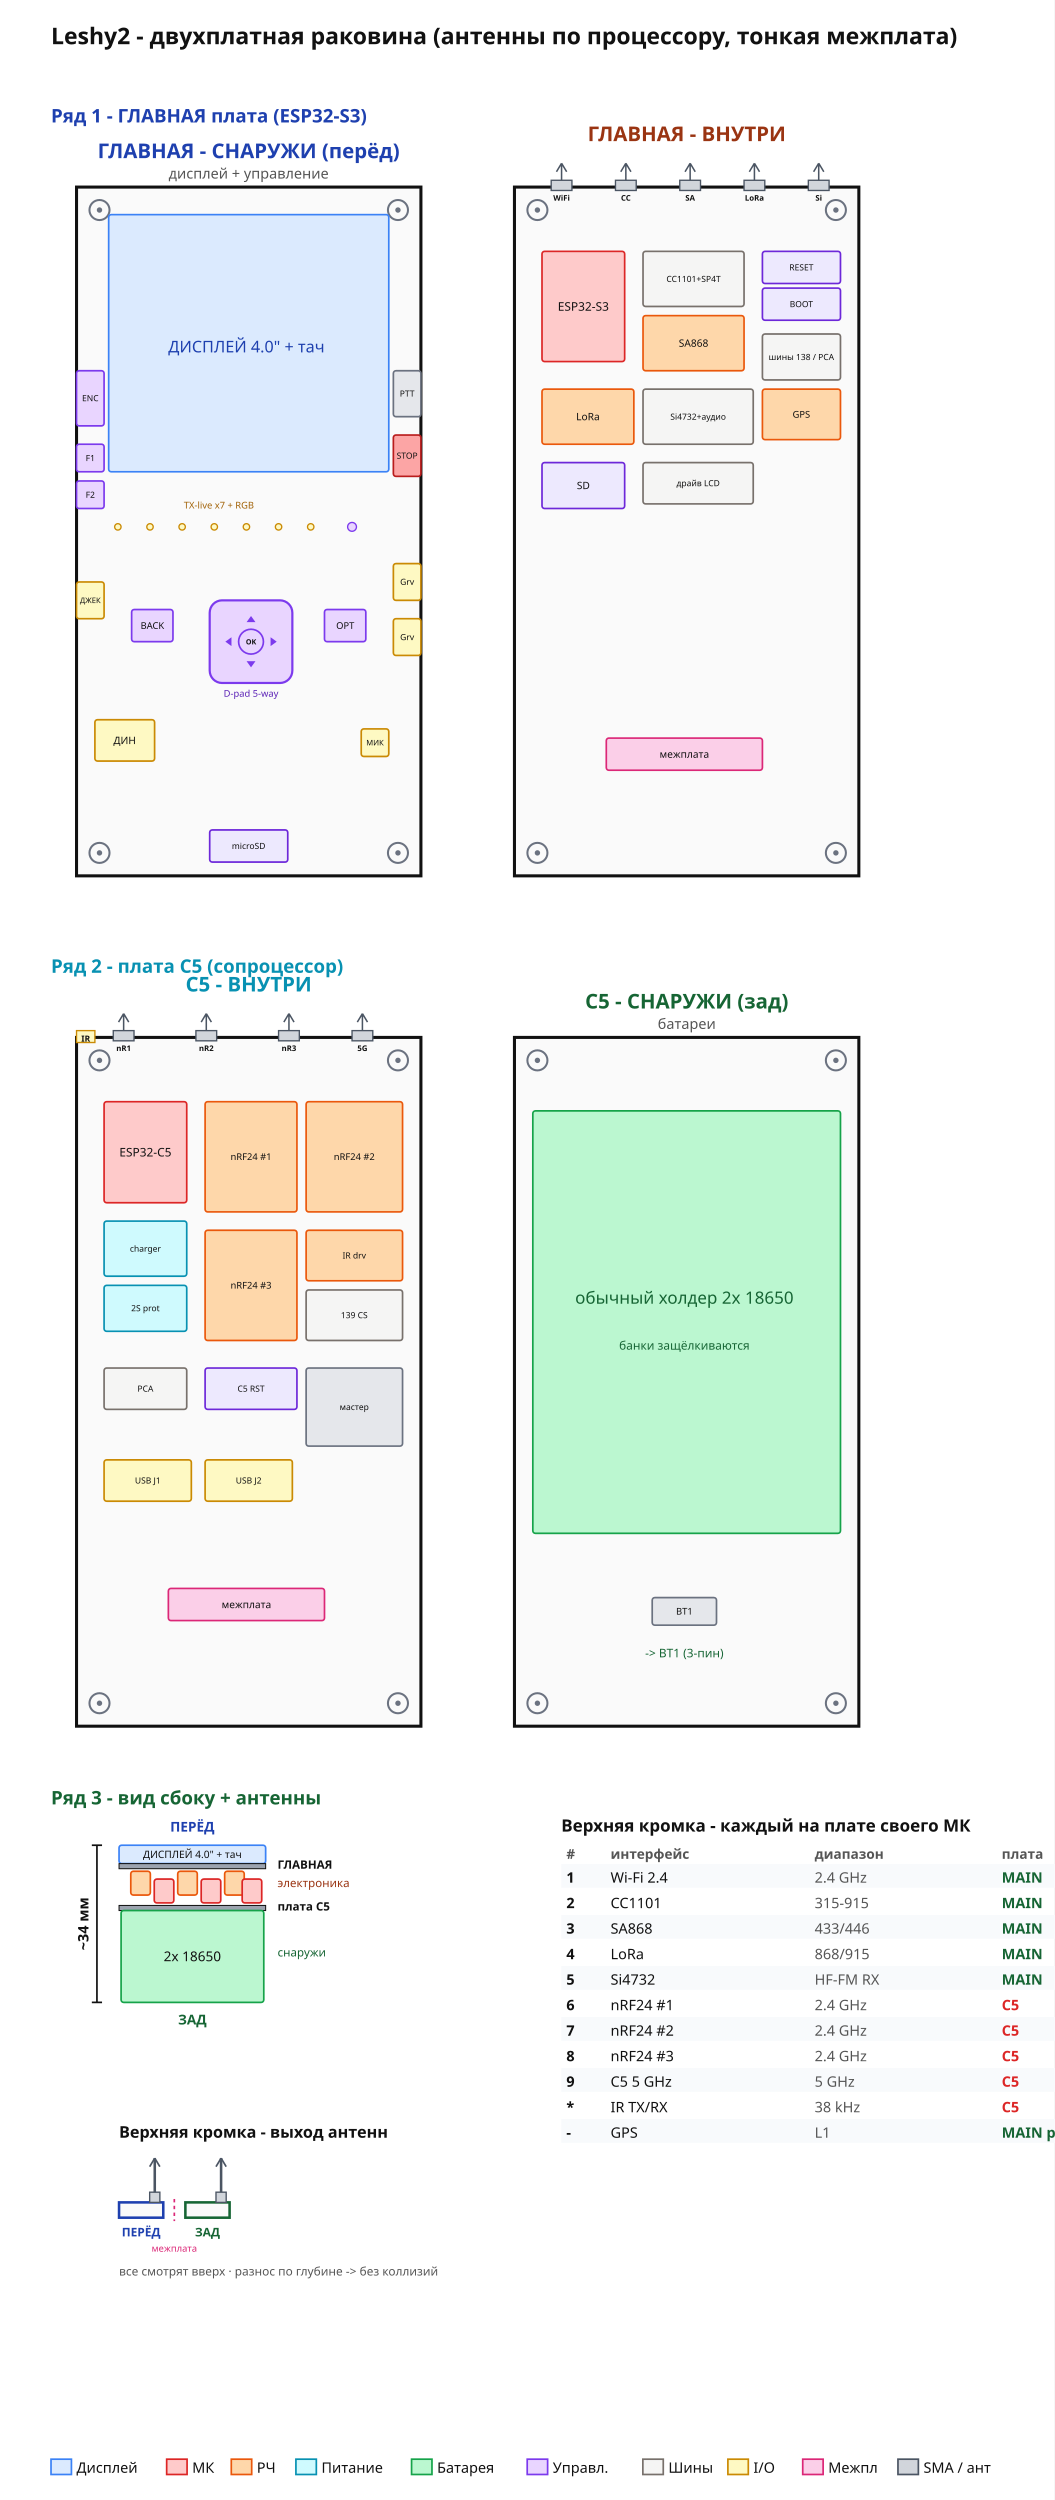
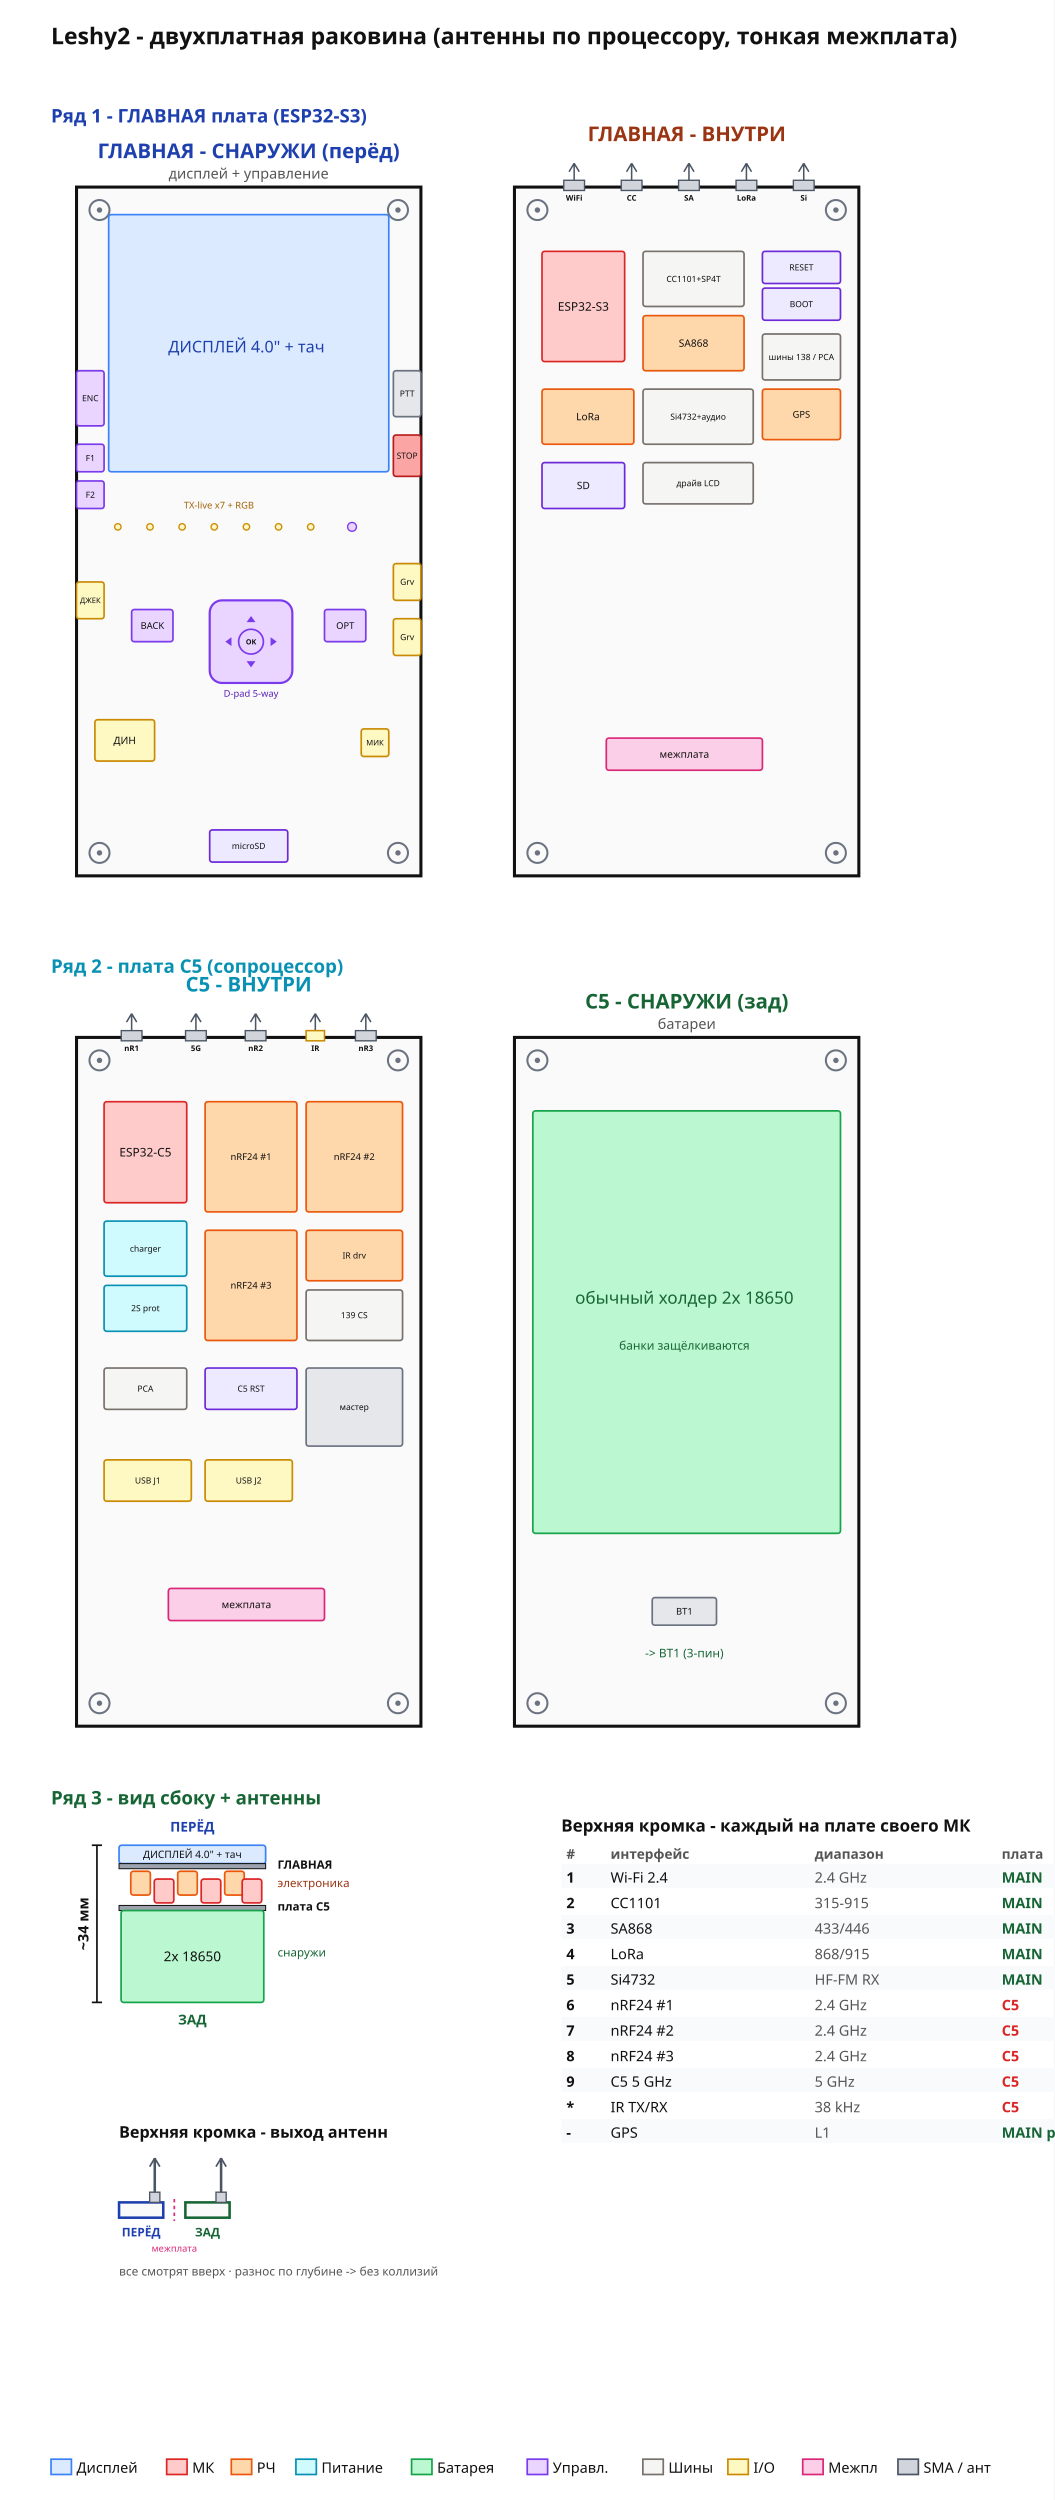
<svg xmlns="http://www.w3.org/2000/svg" width="620" height="1470" viewBox="0 0 620 1470">
  <rect width="620" height="1470" fill="white" />
  <defs>
    <marker id="ar" markerWidth="8" markerHeight="8" refX="6" refY="3" orient="auto">
      <path d="M0,0 L6,3 L0,6 Z" fill="#1e40af" />
    </marker>
  </defs>
  <text x="30.0" y="26.0" font-size="13.5" text-anchor="start" fill="#111" font-family="sans-serif" font-weight="bold">Leshy2 - двухплатная раковина (антенны по процессору, тонкая межплата)</text>
  <text x="30.0" y="72.0" font-size="11" text-anchor="start" fill="#1e40af" font-family="sans-serif" font-weight="bold">Ряд 1 - ГЛАВНАЯ плата (ESP32-S3)</text>
  <rect x="45.0" y="110.0" width="202.5" height="405.0" fill="#fafafa" stroke="#111" stroke-width="1.8" />
  <text x="146.2" y="93.0" font-size="12" text-anchor="middle" fill="#1e40af" font-family="sans-serif" font-weight="bold">ГЛАВНАЯ - СНАРУЖИ (перёд)</text>
  <text x="146.2" y="105.0" font-size="8.5" text-anchor="middle" fill="#555" font-family="sans-serif" font-weight="normal">дисплей + управление</text>
  <circle cx="58.5" cy="123.5" r="5.9" fill="none" stroke="#6b7280" stroke-width="1.2" />
  <circle cx="58.5" cy="123.5" r="1.6" fill="#6b7280" />
  <circle cx="234.0" cy="123.5" r="5.9" fill="none" stroke="#6b7280" stroke-width="1.2" />
  <circle cx="234.0" cy="123.5" r="1.6" fill="#6b7280" />
  <circle cx="58.5" cy="501.5" r="5.9" fill="none" stroke="#6b7280" stroke-width="1.2" />
  <circle cx="58.5" cy="501.5" r="1.6" fill="#6b7280" />
  <circle cx="234.0" cy="501.5" r="5.9" fill="none" stroke="#6b7280" stroke-width="1.2" />
  <circle cx="234.0" cy="501.5" r="1.6" fill="#6b7280" />
  <rect x="63.9" y="126.2" width="164.7" height="151.2" fill="#dbeafe" stroke="#3b82f6" stroke-width="1" rx="1.5" />
  <rect x="77.4" y="358.4" width="24.3" height="18.9" fill="#e9d5ff" stroke="#7c3aed" stroke-width="1" rx="1.5" />
  <text x="89.6" y="369.8" font-size="5.5" text-anchor="middle" fill="#111" font-family="sans-serif">BACK</text>
  <rect x="190.8" y="358.4" width="24.3" height="18.9" fill="#e9d5ff" stroke="#7c3aed" stroke-width="1" rx="1.5" />
  <text x="203.0" y="369.8" font-size="5.5" text-anchor="middle" fill="#111" font-family="sans-serif">OPT</text>
  <rect x="45.0" y="218.0" width="16.2" height="32.4" fill="#e9d5ff" stroke="#7c3aed" stroke-width="1" rx="1.5" />
  <text x="53.1" y="235.9" font-size="5" text-anchor="middle" fill="#111" font-family="sans-serif">ENC</text>
  <rect x="45.0" y="261.2" width="16.2" height="16.2" fill="#e9d5ff" stroke="#7c3aed" stroke-width="1" rx="1.5" />
  <text x="53.1" y="271.1" font-size="5" text-anchor="middle" fill="#111" font-family="sans-serif">F1</text>
  <rect x="45.0" y="282.8" width="16.2" height="16.2" fill="#e9d5ff" stroke="#7c3aed" stroke-width="1" rx="1.5" />
  <text x="53.1" y="292.7" font-size="5" text-anchor="middle" fill="#111" font-family="sans-serif">F2</text>
  <rect x="45.0" y="342.2" width="16.2" height="21.6" fill="#fef9c3" stroke="#ca8a04" stroke-width="1" rx="1.5" />
  <text x="53.1" y="354.6" font-size="4.5" text-anchor="middle" fill="#111" font-family="sans-serif">ДЖЕК</text>
  <rect x="231.3" y="218.0" width="16.2" height="27.0" fill="#e5e7eb" stroke="#6b7280" stroke-width="1" rx="1.5" />
  <text x="239.4" y="233.2" font-size="5" text-anchor="middle" fill="#111" font-family="sans-serif">PTT</text>
  <rect x="231.3" y="255.8" width="16.2" height="24.3" fill="#fca5a5" stroke="#b91c1c" stroke-width="1" rx="1.5" />
  <text x="239.4" y="269.7" font-size="5" text-anchor="middle" fill="#111" font-family="sans-serif">STOP</text>
  <rect x="231.3" y="331.4" width="16.2" height="21.6" fill="#fef9c3" stroke="#ca8a04" stroke-width="1" rx="1.5" />
  <text x="239.4" y="343.9" font-size="5" text-anchor="middle" fill="#111" font-family="sans-serif">Grv</text>
  <rect x="231.3" y="363.8" width="16.2" height="21.6" fill="#fef9c3" stroke="#ca8a04" stroke-width="1" rx="1.5" />
  <text x="239.4" y="376.4" font-size="5" text-anchor="middle" fill="#111" font-family="sans-serif">Grv</text>
  <rect x="55.8" y="423.2" width="35.1" height="24.3" fill="#fef9c3" stroke="#ca8a04" stroke-width="1" rx="1.5" />
  <text x="73.3" y="437.5" font-size="6" text-anchor="middle" fill="#111" font-family="sans-serif">ДИН</text>
  <rect x="212.4" y="428.6" width="16.2" height="16.2" fill="#fef9c3" stroke="#ca8a04" stroke-width="1" rx="1.5" />
  <text x="220.5" y="438.3" font-size="4.5" text-anchor="middle" fill="#111" font-family="sans-serif">МИК</text>
  <rect x="123.3" y="488.0" width="45.9" height="18.9" fill="#ede9fe" stroke="#6d28d9" stroke-width="1" rx="1.5" />
  <text x="146.2" y="499.2" font-size="5" text-anchor="middle" fill="#111" font-family="sans-serif">microSD</text>
  <text x="144.9" y="207.2" font-size="9.5" text-anchor="middle" fill="#1e40af" font-family="sans-serif" font-weight="normal">ДИСПЛЕЙ 4.0" + тач</text>
  <text x="128.7" y="299.0" font-size="5.5" text-anchor="middle" fill="#a16207" font-family="sans-serif" font-weight="normal">TX-live x7 + RGB</text>
  <text x="147.6" y="409.7" font-size="5.5" text-anchor="middle" fill="#5b21b6" font-family="sans-serif" font-weight="normal">D-pad 5-way</text>
  <circle cx="69.3" cy="309.8" r="1.9" fill="#fef9c3" stroke="#ca8a04" stroke-width="0.8" />
  <circle cx="88.2" cy="309.8" r="1.9" fill="#fef9c3" stroke="#ca8a04" stroke-width="0.8" />
  <circle cx="107.1" cy="309.8" r="1.9" fill="#fef9c3" stroke="#ca8a04" stroke-width="0.8" />
  <circle cx="126.0" cy="309.8" r="1.9" fill="#fef9c3" stroke="#ca8a04" stroke-width="0.8" />
  <circle cx="144.9" cy="309.8" r="1.9" fill="#fef9c3" stroke="#ca8a04" stroke-width="0.8" />
  <circle cx="163.8" cy="309.8" r="1.9" fill="#fef9c3" stroke="#ca8a04" stroke-width="0.8" />
  <circle cx="182.7" cy="309.8" r="1.9" fill="#fef9c3" stroke="#ca8a04" stroke-width="0.8" />
  <circle cx="207.0" cy="309.8" r="2.6" fill="#e9d5ff" stroke="#7c3aed" stroke-width="0.8" />
  <rect x="123.3" y="353.0" width="48.6" height="48.6" rx="7.3" fill="#e9d5ff" stroke="#7c3aed" stroke-width="1.3" />
  <path d="M147.6 362.2 l-2.6 3.6 h5.2 z M147.6 392.4 l-2.6 -3.6 h5.2 z M132.5 377.3 l3.6 -2.6 v5.2 z M162.7 377.3 l-3.6 -2.6 v5.2 z" fill="#7c3aed" />
  <circle cx="147.6" cy="377.3" r="7.3" fill="none" stroke="#7c3aed" stroke-width="1" />
  <text x="147.6" y="378.9" font-size="4.2" text-anchor="middle" fill="#111" font-family="sans-serif" font-weight="bold">OK</text>
  <rect x="302.5" y="110.0" width="202.5" height="405.0" fill="#fafafa" stroke="#111" stroke-width="1.8" />
  <text x="403.8" y="83.0" font-size="12" text-anchor="middle" fill="#9a3412" font-family="sans-serif" font-weight="bold">ГЛАВНАЯ - ВНУТРИ</text>
  <circle cx="316.0" cy="123.5" r="5.9" fill="none" stroke="#6b7280" stroke-width="1.2" />
  <circle cx="316.0" cy="123.5" r="1.6" fill="#6b7280" />
  <circle cx="491.5" cy="123.5" r="5.9" fill="none" stroke="#6b7280" stroke-width="1.2" />
  <circle cx="491.5" cy="123.5" r="1.6" fill="#6b7280" />
  <circle cx="316.0" cy="501.5" r="5.9" fill="none" stroke="#6b7280" stroke-width="1.2" />
  <circle cx="316.0" cy="501.5" r="1.6" fill="#6b7280" />
  <circle cx="491.5" cy="501.5" r="5.9" fill="none" stroke="#6b7280" stroke-width="1.2" />
  <circle cx="491.5" cy="501.5" r="1.6" fill="#6b7280" />
  <rect x="318.7" y="147.8" width="48.6" height="64.8" fill="#fecaca" stroke="#dc2626" stroke-width="1" rx="1.5" />
  <text x="343.0" y="182.7" font-size="7" text-anchor="middle" fill="#111" font-family="sans-serif">ESP32-S3</text>
  <rect x="378.1" y="147.8" width="59.4" height="32.4" fill="#f5f5f4" stroke="#78716c" stroke-width="1" rx="1.5" />
  <text x="407.8" y="165.8" font-size="5" text-anchor="middle" fill="#111" font-family="sans-serif">CC1101+SP4T</text>
  <rect x="448.3" y="147.8" width="45.9" height="18.9" fill="#ede9fe" stroke="#6d28d9" stroke-width="1" rx="1.5" />
  <text x="471.2" y="159.0" font-size="5" text-anchor="middle" fill="#111" font-family="sans-serif">RESET</text>
  <rect x="448.3" y="169.4" width="45.9" height="18.9" fill="#ede9fe" stroke="#6d28d9" stroke-width="1" rx="1.5" />
  <text x="471.2" y="180.6" font-size="5" text-anchor="middle" fill="#111" font-family="sans-serif">BOOT</text>
  <rect x="378.1" y="185.6" width="59.4" height="32.4" fill="#fed7aa" stroke="#ea580c" stroke-width="1" rx="1.5" />
  <text x="407.8" y="203.9" font-size="6" text-anchor="middle" fill="#111" font-family="sans-serif">SA868</text>
  <rect x="448.3" y="196.4" width="45.9" height="27.0" fill="#f5f5f4" stroke="#78716c" stroke-width="1" rx="1.5" />
  <text x="471.2" y="211.7" font-size="5" text-anchor="middle" fill="#111" font-family="sans-serif">шины 138 / PCA</text>
  <rect x="318.7" y="228.8" width="54.0" height="32.4" fill="#fed7aa" stroke="#ea580c" stroke-width="1" rx="1.5" />
  <text x="345.7" y="247.1" font-size="6" text-anchor="middle" fill="#111" font-family="sans-serif">LoRa</text>
  <rect x="378.1" y="228.8" width="64.8" height="32.4" fill="#f5f5f4" stroke="#78716c" stroke-width="1" rx="1.5" />
  <text x="410.5" y="246.8" font-size="5" text-anchor="middle" fill="#111" font-family="sans-serif">Si4732+аудио</text>
  <rect x="448.3" y="228.8" width="45.9" height="29.7" fill="#fed7aa" stroke="#ea580c" stroke-width="1" rx="1.5" />
  <text x="471.2" y="245.6" font-size="5.5" text-anchor="middle" fill="#111" font-family="sans-serif">GPS</text>
  <rect x="318.7" y="272.0" width="48.6" height="27.0" fill="#ede9fe" stroke="#6d28d9" stroke-width="1" rx="1.5" />
  <text x="343.0" y="287.6" font-size="6" text-anchor="middle" fill="#111" font-family="sans-serif">SD</text>
  <rect x="378.1" y="272.0" width="64.8" height="24.3" fill="#f5f5f4" stroke="#78716c" stroke-width="1" rx="1.5" />
  <text x="410.5" y="285.9" font-size="5" text-anchor="middle" fill="#111" font-family="sans-serif">драйв LCD</text>
  <rect x="356.5" y="434.0" width="91.8" height="18.9" fill="#fbcfe8" stroke="#db2777" stroke-width="1" rx="1.5" />
  <text x="402.4" y="445.6" font-size="6" text-anchor="middle" fill="#111" font-family="sans-serif">межплата</text>
-   <path d="M330.2 96.0 l-3 5 M330.2 96.0 l3 5 M330.2 96.0 V106.0" stroke="#4b5563" stroke-width="0.9" fill="none" />
-   <rect x="324.1" y="106.0" width="12.2" height="6" fill="#d1d5db" stroke="#4b5563" stroke-width="0.8" />
-   <text x="330.2" y="118.0" font-size="4.6" text-anchor="middle" fill="#111" font-family="sans-serif" font-weight="bold">WiFi</text>
-   <path d="M368.0 96.0 l-3 5 M368.0 96.0 l3 5 M368.0 96.0 V106.0" stroke="#4b5563" stroke-width="0.9" fill="none" />
-   <rect x="361.9" y="106.0" width="12.2" height="6" fill="#d1d5db" stroke="#4b5563" stroke-width="0.8" />
-   <text x="368.0" y="118.0" font-size="4.6" text-anchor="middle" fill="#111" font-family="sans-serif" font-weight="bold">CC</text>
-   <path d="M405.8 96.0 l-3 5 M405.8 96.0 l3 5 M405.8 96.0 V106.0" stroke="#4b5563" stroke-width="0.9" fill="none" />
-   <rect x="399.7" y="106.0" width="12.2" height="6" fill="#d1d5db" stroke="#4b5563" stroke-width="0.8" />
-   <text x="405.8" y="118.0" font-size="4.6" text-anchor="middle" fill="#111" font-family="sans-serif" font-weight="bold">SA</text>
-   <path d="M443.6 96.0 l-3 5 M443.6 96.0 l3 5 M443.6 96.0 V106.0" stroke="#4b5563" stroke-width="0.9" fill="none" />
-   <rect x="437.5" y="106.0" width="12.2" height="6" fill="#d1d5db" stroke="#4b5563" stroke-width="0.8" />
-   <text x="443.6" y="118.0" font-size="4.6" text-anchor="middle" fill="#111" font-family="sans-serif" font-weight="bold">LoRa</text>
-   <path d="M481.4 96.0 l-3 5 M481.4 96.0 l3 5 M481.4 96.0 V106.0" stroke="#4b5563" stroke-width="0.9" fill="none" />
-   <rect x="475.3" y="106.0" width="12.2" height="6" fill="#d1d5db" stroke="#4b5563" stroke-width="0.8" />
-   <text x="481.4" y="118.0" font-size="4.6" text-anchor="middle" fill="#111" font-family="sans-serif" font-weight="bold">Si</text>
+   <path d="M337.6 96.0 l-3 5 M337.6 96.0 l3 5 M337.6 96.0 V106.0" stroke="#4b5563" stroke-width="0.9" fill="none" />
+   <rect x="331.5" y="106.0" width="12.2" height="6" fill="#d1d5db" stroke="#4b5563" stroke-width="0.8" />
+   <text x="337.6" y="118.0" font-size="4.6" text-anchor="middle" fill="#111" font-family="sans-serif" font-weight="bold">WiFi</text>
+   <path d="M371.4 96.0 l-3 5 M371.4 96.0 l3 5 M371.4 96.0 V106.0" stroke="#4b5563" stroke-width="0.9" fill="none" />
+   <rect x="365.3" y="106.0" width="12.2" height="6" fill="#d1d5db" stroke="#4b5563" stroke-width="0.8" />
+   <text x="371.4" y="118.0" font-size="4.6" text-anchor="middle" fill="#111" font-family="sans-serif" font-weight="bold">CC</text>
+   <path d="M405.1 96.0 l-3 5 M405.1 96.0 l3 5 M405.1 96.0 V106.0" stroke="#4b5563" stroke-width="0.9" fill="none" />
+   <rect x="399.0" y="106.0" width="12.2" height="6" fill="#d1d5db" stroke="#4b5563" stroke-width="0.8" />
+   <text x="405.1" y="118.0" font-size="4.6" text-anchor="middle" fill="#111" font-family="sans-serif" font-weight="bold">SA</text>
+   <path d="M438.9 96.0 l-3 5 M438.9 96.0 l3 5 M438.9 96.0 V106.0" stroke="#4b5563" stroke-width="0.9" fill="none" />
+   <rect x="432.8" y="106.0" width="12.2" height="6" fill="#d1d5db" stroke="#4b5563" stroke-width="0.8" />
+   <text x="438.9" y="118.0" font-size="4.6" text-anchor="middle" fill="#111" font-family="sans-serif" font-weight="bold">LoRa</text>
+   <path d="M472.6 96.0 l-3 5 M472.6 96.0 l3 5 M472.6 96.0 V106.0" stroke="#4b5563" stroke-width="0.9" fill="none" />
+   <rect x="466.5" y="106.0" width="12.2" height="6" fill="#d1d5db" stroke="#4b5563" stroke-width="0.8" />
+   <text x="472.6" y="118.0" font-size="4.6" text-anchor="middle" fill="#111" font-family="sans-serif" font-weight="bold">Si</text>
  <text x="30.0" y="572.0" font-size="11" text-anchor="start" fill="#0891b2" font-family="sans-serif" font-weight="bold">Ряд 2 - плата C5 (сопроцессор)</text>
  <rect x="45.0" y="610.0" width="202.5" height="405.0" fill="#fafafa" stroke="#111" stroke-width="1.8" />
  <text x="146.2" y="583.0" font-size="12" text-anchor="middle" fill="#0891b2" font-family="sans-serif" font-weight="bold">C5 - ВНУТРИ</text>
  <circle cx="58.5" cy="623.5" r="5.9" fill="none" stroke="#6b7280" stroke-width="1.2" />
  <circle cx="58.5" cy="623.5" r="1.6" fill="#6b7280" />
  <circle cx="234.0" cy="623.5" r="5.9" fill="none" stroke="#6b7280" stroke-width="1.2" />
  <circle cx="234.0" cy="623.5" r="1.6" fill="#6b7280" />
  <circle cx="58.5" cy="1001.5" r="5.9" fill="none" stroke="#6b7280" stroke-width="1.2" />
  <circle cx="58.5" cy="1001.5" r="1.6" fill="#6b7280" />
  <circle cx="234.0" cy="1001.5" r="5.9" fill="none" stroke="#6b7280" stroke-width="1.2" />
  <circle cx="234.0" cy="1001.5" r="1.6" fill="#6b7280" />
  <rect x="61.2" y="647.8" width="48.6" height="59.4" fill="#fecaca" stroke="#dc2626" stroke-width="1" rx="1.5" />
  <text x="85.5" y="680.0" font-size="7" text-anchor="middle" fill="#111" font-family="sans-serif">ESP32-C5</text>
  <rect x="120.6" y="647.8" width="54.0" height="64.8" fill="#fed7aa" stroke="#ea580c" stroke-width="1" rx="1.5" />
  <text x="147.6" y="682.1" font-size="5.5" text-anchor="middle" fill="#111" font-family="sans-serif">nRF24 #1</text>
  <rect x="180.0" y="647.8" width="56.7" height="64.8" fill="#fed7aa" stroke="#ea580c" stroke-width="1" rx="1.5" />
  <text x="208.3" y="682.1" font-size="5.5" text-anchor="middle" fill="#111" font-family="sans-serif">nRF24 #2</text>
  <rect x="120.6" y="723.4" width="54.0" height="64.8" fill="#fed7aa" stroke="#ea580c" stroke-width="1" rx="1.5" />
  <text x="147.6" y="757.7" font-size="5.5" text-anchor="middle" fill="#111" font-family="sans-serif">nRF24 #3</text>
  <rect x="180.0" y="723.4" width="56.7" height="29.7" fill="#fed7aa" stroke="#ea580c" stroke-width="1" rx="1.5" />
  <text x="208.3" y="740.0" font-size="5" text-anchor="middle" fill="#111" font-family="sans-serif">IR drv</text>
  <rect x="180.0" y="758.5" width="56.7" height="29.7" fill="#f5f5f4" stroke="#78716c" stroke-width="1" rx="1.5" />
  <text x="208.3" y="775.1" font-size="5" text-anchor="middle" fill="#111" font-family="sans-serif">139 CS</text>
  <rect x="61.2" y="718.0" width="48.6" height="32.4" fill="#cffafe" stroke="#0891b2" stroke-width="1" rx="1.5" />
  <text x="85.5" y="736.0" font-size="5" text-anchor="middle" fill="#111" font-family="sans-serif">charger</text>
  <rect x="61.2" y="755.8" width="48.6" height="27.0" fill="#cffafe" stroke="#0891b2" stroke-width="1" rx="1.5" />
  <text x="85.5" y="771.0" font-size="5" text-anchor="middle" fill="#111" font-family="sans-serif">2S prot</text>
  <rect x="61.2" y="804.4" width="48.6" height="24.3" fill="#f5f5f4" stroke="#78716c" stroke-width="1" rx="1.5" />
  <text x="85.5" y="818.3" font-size="5" text-anchor="middle" fill="#111" font-family="sans-serif">PCA</text>
  <rect x="120.6" y="804.4" width="54.0" height="24.3" fill="#ede9fe" stroke="#6d28d9" stroke-width="1" rx="1.5" />
  <text x="147.6" y="818.3" font-size="5" text-anchor="middle" fill="#111" font-family="sans-serif">C5 RST</text>
  <rect x="180.0" y="804.4" width="56.7" height="45.9" fill="#e5e7eb" stroke="#6b7280" stroke-width="1" rx="1.5" />
  <text x="208.3" y="829.1" font-size="5" text-anchor="middle" fill="#111" font-family="sans-serif">мастер</text>
  <rect x="61.2" y="858.4" width="51.3" height="24.3" fill="#fef9c3" stroke="#ca8a04" stroke-width="1" rx="1.5" />
  <text x="86.9" y="872.3" font-size="5" text-anchor="middle" fill="#111" font-family="sans-serif">USB J1</text>
  <rect x="120.6" y="858.4" width="51.3" height="24.3" fill="#fef9c3" stroke="#ca8a04" stroke-width="1" rx="1.5" />
  <text x="146.2" y="872.3" font-size="5" text-anchor="middle" fill="#111" font-family="sans-serif">USB J2</text>
  <rect x="99.0" y="934.0" width="91.8" height="18.9" fill="#fbcfe8" stroke="#db2777" stroke-width="1" rx="1.5" />
  <text x="144.9" y="945.6" font-size="6" text-anchor="middle" fill="#111" font-family="sans-serif">межплата</text>
-   <rect x="45.0" y="606.0" width="10.8" height="7" fill="#fef9c3" stroke="#ca8a04" stroke-width="0.8" />
-   <text x="50.4" y="612.5" font-size="5" text-anchor="middle" fill="#111" font-family="sans-serif" font-weight="bold">IR</text>
-   <path d="M72.7 596.0 l-3 5 M72.7 596.0 l3 5 M72.7 596.0 V606.0" stroke="#4b5563" stroke-width="0.9" fill="none" />
-   <rect x="66.6" y="606.0" width="12.2" height="6" fill="#d1d5db" stroke="#4b5563" stroke-width="0.8" />
-   <text x="72.7" y="618.0" font-size="4.6" text-anchor="middle" fill="#111" font-family="sans-serif" font-weight="bold">nR1</text>
-   <path d="M121.3 596.0 l-3 5 M121.3 596.0 l3 5 M121.3 596.0 V606.0" stroke="#4b5563" stroke-width="0.9" fill="none" />
-   <rect x="115.2" y="606.0" width="12.2" height="6" fill="#d1d5db" stroke="#4b5563" stroke-width="0.8" />
-   <text x="121.3" y="618.0" font-size="4.6" text-anchor="middle" fill="#111" font-family="sans-serif" font-weight="bold">nR2</text>
-   <path d="M169.9 596.0 l-3 5 M169.9 596.0 l3 5 M169.9 596.0 V606.0" stroke="#4b5563" stroke-width="0.9" fill="none" />
-   <rect x="163.8" y="606.0" width="12.2" height="6" fill="#d1d5db" stroke="#4b5563" stroke-width="0.8" />
-   <text x="169.9" y="618.0" font-size="4.6" text-anchor="middle" fill="#111" font-family="sans-serif" font-weight="bold">nR3</text>
-   <path d="M213.1 596.0 l-3 5 M213.1 596.0 l3 5 M213.1 596.0 V606.0" stroke="#4b5563" stroke-width="0.9" fill="none" />
-   <rect x="207.0" y="606.0" width="12.2" height="6" fill="#d1d5db" stroke="#4b5563" stroke-width="0.8" />
-   <text x="213.1" y="618.0" font-size="4.6" text-anchor="middle" fill="#111" font-family="sans-serif" font-weight="bold">5G</text>
+   <path d="M77.4 596.0 l-3 5 M77.4 596.0 l3 5 M77.4 596.0 V606.0" stroke="#4b5563" stroke-width="0.9" fill="none" />
+   <rect x="71.3" y="606.0" width="12.2" height="6" fill="#d1d5db" stroke="#4b5563" stroke-width="0.8" />
+   <text x="77.4" y="618.0" font-size="4.6" text-anchor="middle" fill="#111" font-family="sans-serif" font-weight="bold">nR1</text>
+   <path d="M115.2 596.0 l-3 5 M115.2 596.0 l3 5 M115.2 596.0 V606.0" stroke="#4b5563" stroke-width="0.9" fill="none" />
+   <rect x="109.1" y="606.0" width="12.2" height="6" fill="#d1d5db" stroke="#4b5563" stroke-width="0.8" />
+   <text x="115.2" y="618.0" font-size="4.6" text-anchor="middle" fill="#111" font-family="sans-serif" font-weight="bold">5G</text>
+   <path d="M150.3 596.0 l-3 5 M150.3 596.0 l3 5 M150.3 596.0 V606.0" stroke="#4b5563" stroke-width="0.9" fill="none" />
+   <rect x="144.2" y="606.0" width="12.2" height="6" fill="#d1d5db" stroke="#4b5563" stroke-width="0.8" />
+   <text x="150.3" y="618.0" font-size="4.6" text-anchor="middle" fill="#111" font-family="sans-serif" font-weight="bold">nR2</text>
+   <path d="M185.4 596.0 l-3 5 M185.4 596.0 l3 5 M185.4 596.0 V606.0" stroke="#4b5563" stroke-width="0.9" fill="none" />
+   <rect x="180.0" y="606.0" width="10.8" height="6" fill="#fef9c3" stroke="#ca8a04" stroke-width="0.9" />
+   <text x="185.4" y="618.0" font-size="4.6" text-anchor="middle" fill="#111" font-family="sans-serif" font-weight="bold">IR</text>
+   <path d="M215.1 596.0 l-3 5 M215.1 596.0 l3 5 M215.1 596.0 V606.0" stroke="#4b5563" stroke-width="0.9" fill="none" />
+   <rect x="209.0" y="606.0" width="12.2" height="6" fill="#d1d5db" stroke="#4b5563" stroke-width="0.8" />
+   <text x="215.1" y="618.0" font-size="4.6" text-anchor="middle" fill="#111" font-family="sans-serif" font-weight="bold">nR3</text>
  <rect x="302.5" y="610.0" width="202.5" height="405.0" fill="#fafafa" stroke="#111" stroke-width="1.8" />
  <text x="403.8" y="593.0" font-size="12" text-anchor="middle" fill="#166534" font-family="sans-serif" font-weight="bold">C5 - СНАРУЖИ (зад)</text>
  <text x="403.8" y="605.0" font-size="8.5" text-anchor="middle" fill="#555" font-family="sans-serif" font-weight="normal">батареи</text>
  <circle cx="316.0" cy="623.5" r="5.9" fill="none" stroke="#6b7280" stroke-width="1.2" />
  <circle cx="316.0" cy="623.5" r="1.6" fill="#6b7280" />
  <circle cx="491.5" cy="623.5" r="5.9" fill="none" stroke="#6b7280" stroke-width="1.2" />
  <circle cx="491.5" cy="623.5" r="1.6" fill="#6b7280" />
  <circle cx="316.0" cy="1001.5" r="5.9" fill="none" stroke="#6b7280" stroke-width="1.2" />
  <circle cx="316.0" cy="1001.5" r="1.6" fill="#6b7280" />
  <circle cx="491.5" cy="1001.5" r="5.9" fill="none" stroke="#6b7280" stroke-width="1.2" />
  <circle cx="491.5" cy="1001.5" r="1.6" fill="#6b7280" />
  <rect x="313.3" y="653.2" width="180.9" height="248.4" fill="#bbf7d0" stroke="#16a34a" stroke-width="1" rx="1.5" />
  <rect x="383.5" y="939.4" width="37.8" height="16.2" fill="#e5e7eb" stroke="#6b7280" stroke-width="1" rx="1.5" />
  <text x="402.4" y="949.4" font-size="5.5" text-anchor="middle" fill="#111" font-family="sans-serif">BT1</text>
  <text x="402.4" y="766.6" font-size="10" text-anchor="middle" fill="#166534" font-family="sans-serif" font-weight="normal">обычный холдер 2x 18650</text>
  <text x="402.4" y="793.6" font-size="7" text-anchor="middle" fill="#166534" font-family="sans-serif" font-weight="normal">банки защёлкиваются</text>
  <text x="402.4" y="974.5" font-size="7" text-anchor="middle" fill="#166534" font-family="sans-serif" font-weight="normal">-&gt; BT1 (3-пин)</text>
  <text x="30.0" y="1061.0" font-size="11" text-anchor="start" fill="#166534" font-family="sans-serif" font-weight="bold">Ряд 3 - вид сбоку + антенны</text>
  <text x="113.1" y="1077.0" font-size="8" text-anchor="middle" fill="#1e40af" font-family="sans-serif" font-weight="bold">ПЕРЁД</text>
  <rect x="70.0" y="1085.0" width="86.2" height="10.8" fill="#dbeafe" stroke="#3b82f6" stroke-width="1" rx="1.5" />
  <text x="113.1" y="1092.5" font-size="6" text-anchor="middle" fill="#111" font-family="sans-serif">ДИСПЛЕЙ 4.0" + тач</text>
  <rect x="70.0" y="1095.8" width="86.2" height="3" fill="#9ca3af" stroke="#111" stroke-width="0.6" />
  <text x="163.2" y="1098.8" font-size="6.8" text-anchor="start" fill="#111" font-family="sans-serif" font-weight="bold">ГЛАВНАЯ</text>
  <rect x="76.9" y="1100.3" width="11.5" height="14.0" fill="#fed7aa" stroke="#ea580c" stroke-width="1" rx="1.5" />
  <rect x="104.5" y="1100.3" width="11.5" height="14.0" fill="#fed7aa" stroke="#ea580c" stroke-width="1" rx="1.5" />
  <rect x="132.1" y="1100.3" width="11.5" height="14.0" fill="#fed7aa" stroke="#ea580c" stroke-width="1" rx="1.5" />
  <rect x="90.7" y="1104.9" width="11.5" height="14.0" fill="#fecaca" stroke="#dc2626" stroke-width="1" rx="1.5" />
  <rect x="118.3" y="1104.9" width="11.5" height="14.0" fill="#fecaca" stroke="#dc2626" stroke-width="1" rx="1.5" />
  <rect x="142.4" y="1104.9" width="11.5" height="14.0" fill="#fecaca" stroke="#dc2626" stroke-width="1" rx="1.5" />
  <text x="163.2" y="1109.6" font-size="6.8" text-anchor="start" fill="#9a3412" font-family="sans-serif" font-weight="normal">электроника</text>
  <rect x="70.0" y="1120.4" width="86.2" height="3" fill="#9ca3af" stroke="#111" stroke-width="0.6" />
  <text x="163.2" y="1123.4" font-size="6.8" text-anchor="start" fill="#111" font-family="sans-serif" font-weight="bold">плата C5</text>
  <rect x="71.2" y="1123.4" width="83.9" height="54.0" fill="#bbf7d0" stroke="#16a34a" stroke-width="1" rx="1.5" />
  <text x="113.1" y="1153.2" font-size="8" text-anchor="middle" fill="#111" font-family="sans-serif">2x 18650</text>
  <text x="163.2" y="1150.4" font-size="6.8" text-anchor="start" fill="#166534" font-family="sans-serif" font-weight="normal">снаружи</text>
  <text x="113.1" y="1190.4" font-size="8" text-anchor="middle" fill="#166534" font-family="sans-serif" font-weight="bold">ЗАД</text>
  <line x1="57" y1="1085.0" x2="57" y2="1177.4" stroke="#111" />
  <line x1="54" y1="1085.0" x2="60" y2="1085.0" stroke="#111" />
  <line x1="54" y1="1177.4" x2="60" y2="1177.4" stroke="#111" />
  <text x="52.0" y="1131.2" font-size="8.5" text-anchor="middle" fill="#111" font-family="sans-serif" font-weight="bold" transform="rotate(-90 52.0 1131.2)">~34 мм</text>
  <text x="70.0" y="1257.0" font-size="9.5" text-anchor="start" fill="#111" font-family="sans-serif" font-weight="bold">Верхняя кромка - выход антенн</text>
  <rect x="70.0" y="1295.0" width="26" height="9" fill="#fafafa" stroke="#1e40af" stroke-width="1.5" />
  <rect x="109.0" y="1295.0" width="26" height="9" fill="#fafafa" stroke="#166534" stroke-width="1.5" />
  <text x="83.0" y="1315.0" font-size="7" text-anchor="middle" fill="#1e40af" font-family="sans-serif" font-weight="bold">ПЕРЁД</text>
  <text x="122.0" y="1315.0" font-size="7" text-anchor="middle" fill="#166534" font-family="sans-serif" font-weight="bold">ЗАД</text>
  <line x1="102.5" y1="1293.0" x2="102.5" y2="1306.0" stroke="#db2777" stroke-width="1" stroke-dasharray="2 2" />
  <text x="102.5" y="1324.0" font-size="5.5" text-anchor="middle" fill="#db2777" font-family="sans-serif" font-weight="normal">межплата</text>
  <rect x="88.0" y="1289.0" width="6" height="6" fill="#d1d5db" stroke="#4b5563" stroke-width="0.8" />
  <line x1="91.0" y1="1289.0" x2="91.0" y2="1269.0" stroke="#4b5563" stroke-width="1.5" />
  <path d="M91.0 1269.0 l-3 5 M91.0 1269.0 l3 5" stroke="#4b5563" stroke-width="1" fill="none" />
  <rect x="127.0" y="1289.0" width="6" height="6" fill="#d1d5db" stroke="#4b5563" stroke-width="0.8" />
  <line x1="130.0" y1="1289.0" x2="130.0" y2="1269.0" stroke="#4b5563" stroke-width="1.5" />
  <path d="M130.0 1269.0 l-3 5 M130.0 1269.0 l3 5" stroke="#4b5563" stroke-width="1" fill="none" />
  <text x="70.0" y="1338.0" font-size="7" text-anchor="start" fill="#555" font-family="sans-serif" font-weight="normal">все смотрят вверх · разнос по глубине -&gt; без коллизий</text>
  <text x="330.0" y="1077.0" font-size="10" text-anchor="start" fill="#111" font-family="sans-serif" font-weight="bold">Верхняя кромка - каждый на плате своего МК</text>
  <text x="333.0" y="1093.0" font-size="8" text-anchor="start" fill="#555" font-family="sans-serif" font-weight="bold">#</text>
  <text x="359.0" y="1093.0" font-size="8" text-anchor="start" fill="#555" font-family="sans-serif" font-weight="bold">интерфейс</text>
  <text x="479.0" y="1093.0" font-size="8" text-anchor="start" fill="#555" font-family="sans-serif" font-weight="bold">диапазон</text>
  <text x="589.0" y="1093.0" font-size="8" text-anchor="start" fill="#555" font-family="sans-serif" font-weight="bold">плата</text>
  <rect x="330" y="1096.0" width="346" height="14" fill="#f8fafc" />
  <text x="333.0" y="1107.0" font-size="8.5" text-anchor="start" fill="#111" font-family="sans-serif" font-weight="bold">1</text>
  <text x="359.0" y="1107.0" font-size="8.5" text-anchor="start" fill="#111" font-family="sans-serif" font-weight="normal">Wi-Fi 2.4</text>
  <text x="479.0" y="1107.0" font-size="8.5" text-anchor="start" fill="#555" font-family="sans-serif" font-weight="normal">2.4 GHz</text>
  <text x="589.0" y="1107.0" font-size="8.5" text-anchor="start" fill="#166534" font-family="sans-serif" font-weight="bold">MAIN</text>
  <text x="333.0" y="1122.0" font-size="8.5" text-anchor="start" fill="#111" font-family="sans-serif" font-weight="bold">2</text>
  <text x="359.0" y="1122.0" font-size="8.5" text-anchor="start" fill="#111" font-family="sans-serif" font-weight="normal">CC1101</text>
  <text x="479.0" y="1122.0" font-size="8.5" text-anchor="start" fill="#555" font-family="sans-serif" font-weight="normal">315-915</text>
  <text x="589.0" y="1122.0" font-size="8.5" text-anchor="start" fill="#166534" font-family="sans-serif" font-weight="bold">MAIN</text>
  <rect x="330" y="1126.0" width="346" height="14" fill="#f8fafc" />
  <text x="333.0" y="1137.0" font-size="8.5" text-anchor="start" fill="#111" font-family="sans-serif" font-weight="bold">3</text>
  <text x="359.0" y="1137.0" font-size="8.5" text-anchor="start" fill="#111" font-family="sans-serif" font-weight="normal">SA868</text>
  <text x="479.0" y="1137.0" font-size="8.5" text-anchor="start" fill="#555" font-family="sans-serif" font-weight="normal">433/446</text>
  <text x="589.0" y="1137.0" font-size="8.5" text-anchor="start" fill="#166534" font-family="sans-serif" font-weight="bold">MAIN</text>
  <text x="333.0" y="1152.0" font-size="8.5" text-anchor="start" fill="#111" font-family="sans-serif" font-weight="bold">4</text>
  <text x="359.0" y="1152.0" font-size="8.5" text-anchor="start" fill="#111" font-family="sans-serif" font-weight="normal">LoRa</text>
  <text x="479.0" y="1152.0" font-size="8.5" text-anchor="start" fill="#555" font-family="sans-serif" font-weight="normal">868/915</text>
  <text x="589.0" y="1152.0" font-size="8.5" text-anchor="start" fill="#166534" font-family="sans-serif" font-weight="bold">MAIN</text>
  <rect x="330" y="1156.0" width="346" height="14" fill="#f8fafc" />
  <text x="333.0" y="1167.0" font-size="8.5" text-anchor="start" fill="#111" font-family="sans-serif" font-weight="bold">5</text>
  <text x="359.0" y="1167.0" font-size="8.5" text-anchor="start" fill="#111" font-family="sans-serif" font-weight="normal">Si4732</text>
  <text x="479.0" y="1167.0" font-size="8.5" text-anchor="start" fill="#555" font-family="sans-serif" font-weight="normal">HF-FM RX</text>
  <text x="589.0" y="1167.0" font-size="8.5" text-anchor="start" fill="#166534" font-family="sans-serif" font-weight="bold">MAIN</text>
  <text x="333.0" y="1182.0" font-size="8.5" text-anchor="start" fill="#111" font-family="sans-serif" font-weight="bold">6</text>
  <text x="359.0" y="1182.0" font-size="8.5" text-anchor="start" fill="#111" font-family="sans-serif" font-weight="normal">nRF24 #1</text>
  <text x="479.0" y="1182.0" font-size="8.5" text-anchor="start" fill="#555" font-family="sans-serif" font-weight="normal">2.4 GHz</text>
  <text x="589.0" y="1182.0" font-size="8.5" text-anchor="start" fill="#dc2626" font-family="sans-serif" font-weight="bold">C5</text>
  <rect x="330" y="1186.0" width="346" height="14" fill="#f8fafc" />
  <text x="333.0" y="1197.0" font-size="8.5" text-anchor="start" fill="#111" font-family="sans-serif" font-weight="bold">7</text>
  <text x="359.0" y="1197.0" font-size="8.5" text-anchor="start" fill="#111" font-family="sans-serif" font-weight="normal">nRF24 #2</text>
  <text x="479.0" y="1197.0" font-size="8.5" text-anchor="start" fill="#555" font-family="sans-serif" font-weight="normal">2.4 GHz</text>
  <text x="589.0" y="1197.0" font-size="8.5" text-anchor="start" fill="#dc2626" font-family="sans-serif" font-weight="bold">C5</text>
  <text x="333.0" y="1212.0" font-size="8.5" text-anchor="start" fill="#111" font-family="sans-serif" font-weight="bold">8</text>
  <text x="359.0" y="1212.0" font-size="8.5" text-anchor="start" fill="#111" font-family="sans-serif" font-weight="normal">nRF24 #3</text>
  <text x="479.0" y="1212.0" font-size="8.5" text-anchor="start" fill="#555" font-family="sans-serif" font-weight="normal">2.4 GHz</text>
  <text x="589.0" y="1212.0" font-size="8.5" text-anchor="start" fill="#dc2626" font-family="sans-serif" font-weight="bold">C5</text>
  <rect x="330" y="1216.0" width="346" height="14" fill="#f8fafc" />
  <text x="333.0" y="1227.0" font-size="8.5" text-anchor="start" fill="#111" font-family="sans-serif" font-weight="bold">9</text>
  <text x="359.0" y="1227.0" font-size="8.5" text-anchor="start" fill="#111" font-family="sans-serif" font-weight="normal">C5 5 GHz</text>
  <text x="479.0" y="1227.0" font-size="8.5" text-anchor="start" fill="#555" font-family="sans-serif" font-weight="normal">5 GHz</text>
  <text x="589.0" y="1227.0" font-size="8.5" text-anchor="start" fill="#dc2626" font-family="sans-serif" font-weight="bold">C5</text>
  <text x="333.0" y="1242.0" font-size="8.5" text-anchor="start" fill="#111" font-family="sans-serif" font-weight="bold">*</text>
  <text x="359.0" y="1242.0" font-size="8.5" text-anchor="start" fill="#111" font-family="sans-serif" font-weight="normal">IR TX/RX</text>
  <text x="479.0" y="1242.0" font-size="8.5" text-anchor="start" fill="#555" font-family="sans-serif" font-weight="normal">38 kHz</text>
  <text x="589.0" y="1242.0" font-size="8.5" text-anchor="start" fill="#dc2626" font-family="sans-serif" font-weight="bold">C5</text>
  <rect x="330" y="1246.0" width="346" height="14" fill="#f8fafc" />
  <text x="333.0" y="1257.0" font-size="8.5" text-anchor="start" fill="#111" font-family="sans-serif" font-weight="bold">-</text>
  <text x="359.0" y="1257.0" font-size="8.5" text-anchor="start" fill="#111" font-family="sans-serif" font-weight="normal">GPS</text>
  <text x="479.0" y="1257.0" font-size="8.5" text-anchor="start" fill="#555" font-family="sans-serif" font-weight="normal">L1</text>
  <text x="589.0" y="1257.0" font-size="8.5" text-anchor="start" fill="#166534" font-family="sans-serif" font-weight="bold">MAIN patch</text>
  <rect x="30" y="1446" width="12" height="9" fill="#dbeafe" stroke="#3b82f6" />
  <text x="45.0" y="1454.0" font-size="8.5" text-anchor="start" fill="#111" font-family="sans-serif" font-weight="normal">Дисплей</text>
  <rect x="98" y="1446" width="12" height="9" fill="#fecaca" stroke="#dc2626" />
  <text x="113.0" y="1454.0" font-size="8.5" text-anchor="start" fill="#111" font-family="sans-serif" font-weight="normal">МК</text>
  <rect x="136" y="1446" width="12" height="9" fill="#fed7aa" stroke="#ea580c" />
  <text x="151.0" y="1454.0" font-size="8.5" text-anchor="start" fill="#111" font-family="sans-serif" font-weight="normal">РЧ</text>
  <rect x="174" y="1446" width="12" height="9" fill="#cffafe" stroke="#0891b2" />
  <text x="189.0" y="1454.0" font-size="8.5" text-anchor="start" fill="#111" font-family="sans-serif" font-weight="normal">Питание</text>
  <rect x="242" y="1446" width="12" height="9" fill="#bbf7d0" stroke="#16a34a" />
  <text x="257.0" y="1454.0" font-size="8.5" text-anchor="start" fill="#111" font-family="sans-serif" font-weight="normal">Батарея</text>
  <rect x="310" y="1446" width="12" height="9" fill="#e9d5ff" stroke="#7c3aed" />
  <text x="325.0" y="1454.0" font-size="8.5" text-anchor="start" fill="#111" font-family="sans-serif" font-weight="normal">Управл.</text>
  <rect x="378" y="1446" width="12" height="9" fill="#f5f5f4" stroke="#78716c" />
  <text x="393.0" y="1454.0" font-size="8.5" text-anchor="start" fill="#111" font-family="sans-serif" font-weight="normal">Шины</text>
  <rect x="428" y="1446" width="12" height="9" fill="#fef9c3" stroke="#ca8a04" />
  <text x="443.0" y="1454.0" font-size="8.5" text-anchor="start" fill="#111" font-family="sans-serif" font-weight="normal">I/O</text>
  <rect x="472" y="1446" width="12" height="9" fill="#fbcfe8" stroke="#db2777" />
  <text x="487.0" y="1454.0" font-size="8.5" text-anchor="start" fill="#111" font-family="sans-serif" font-weight="normal">Межпл</text>
  <rect x="528" y="1446" width="12" height="9" fill="#d1d5db" stroke="#4b5563" />
  <text x="543.0" y="1454.0" font-size="8.5" text-anchor="start" fill="#111" font-family="sans-serif" font-weight="normal">SMA / ант</text>
</svg>
